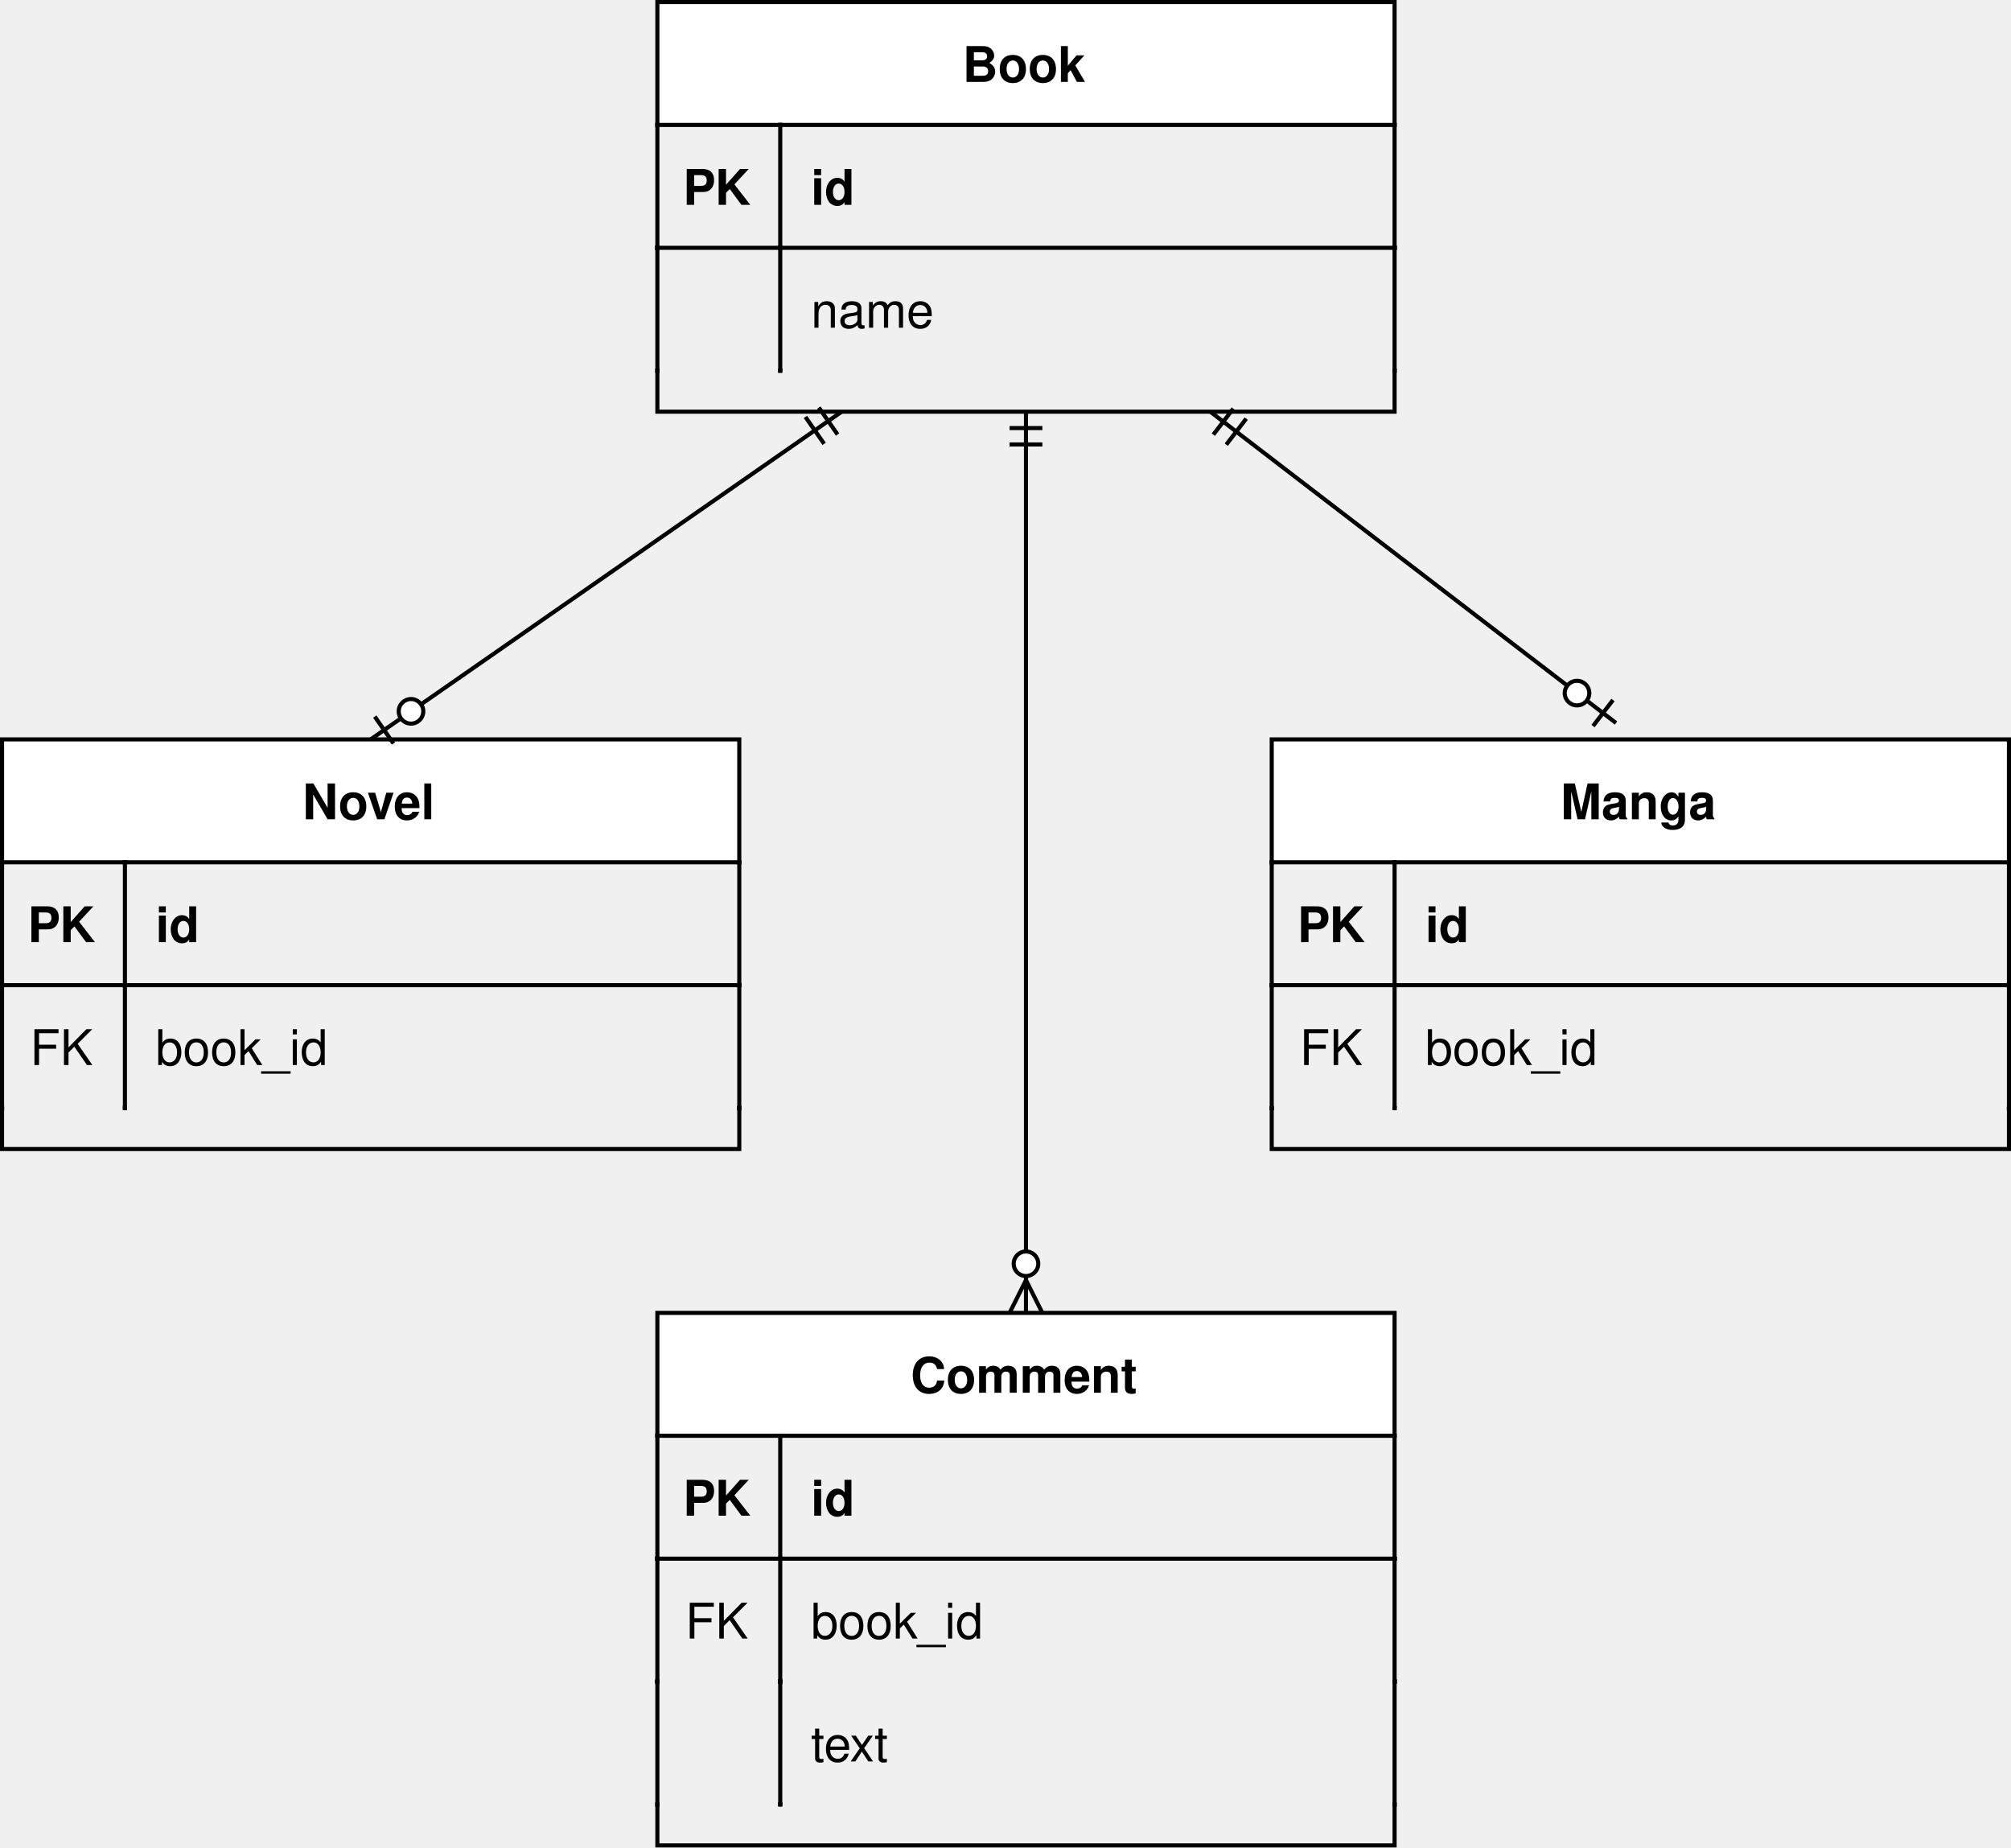
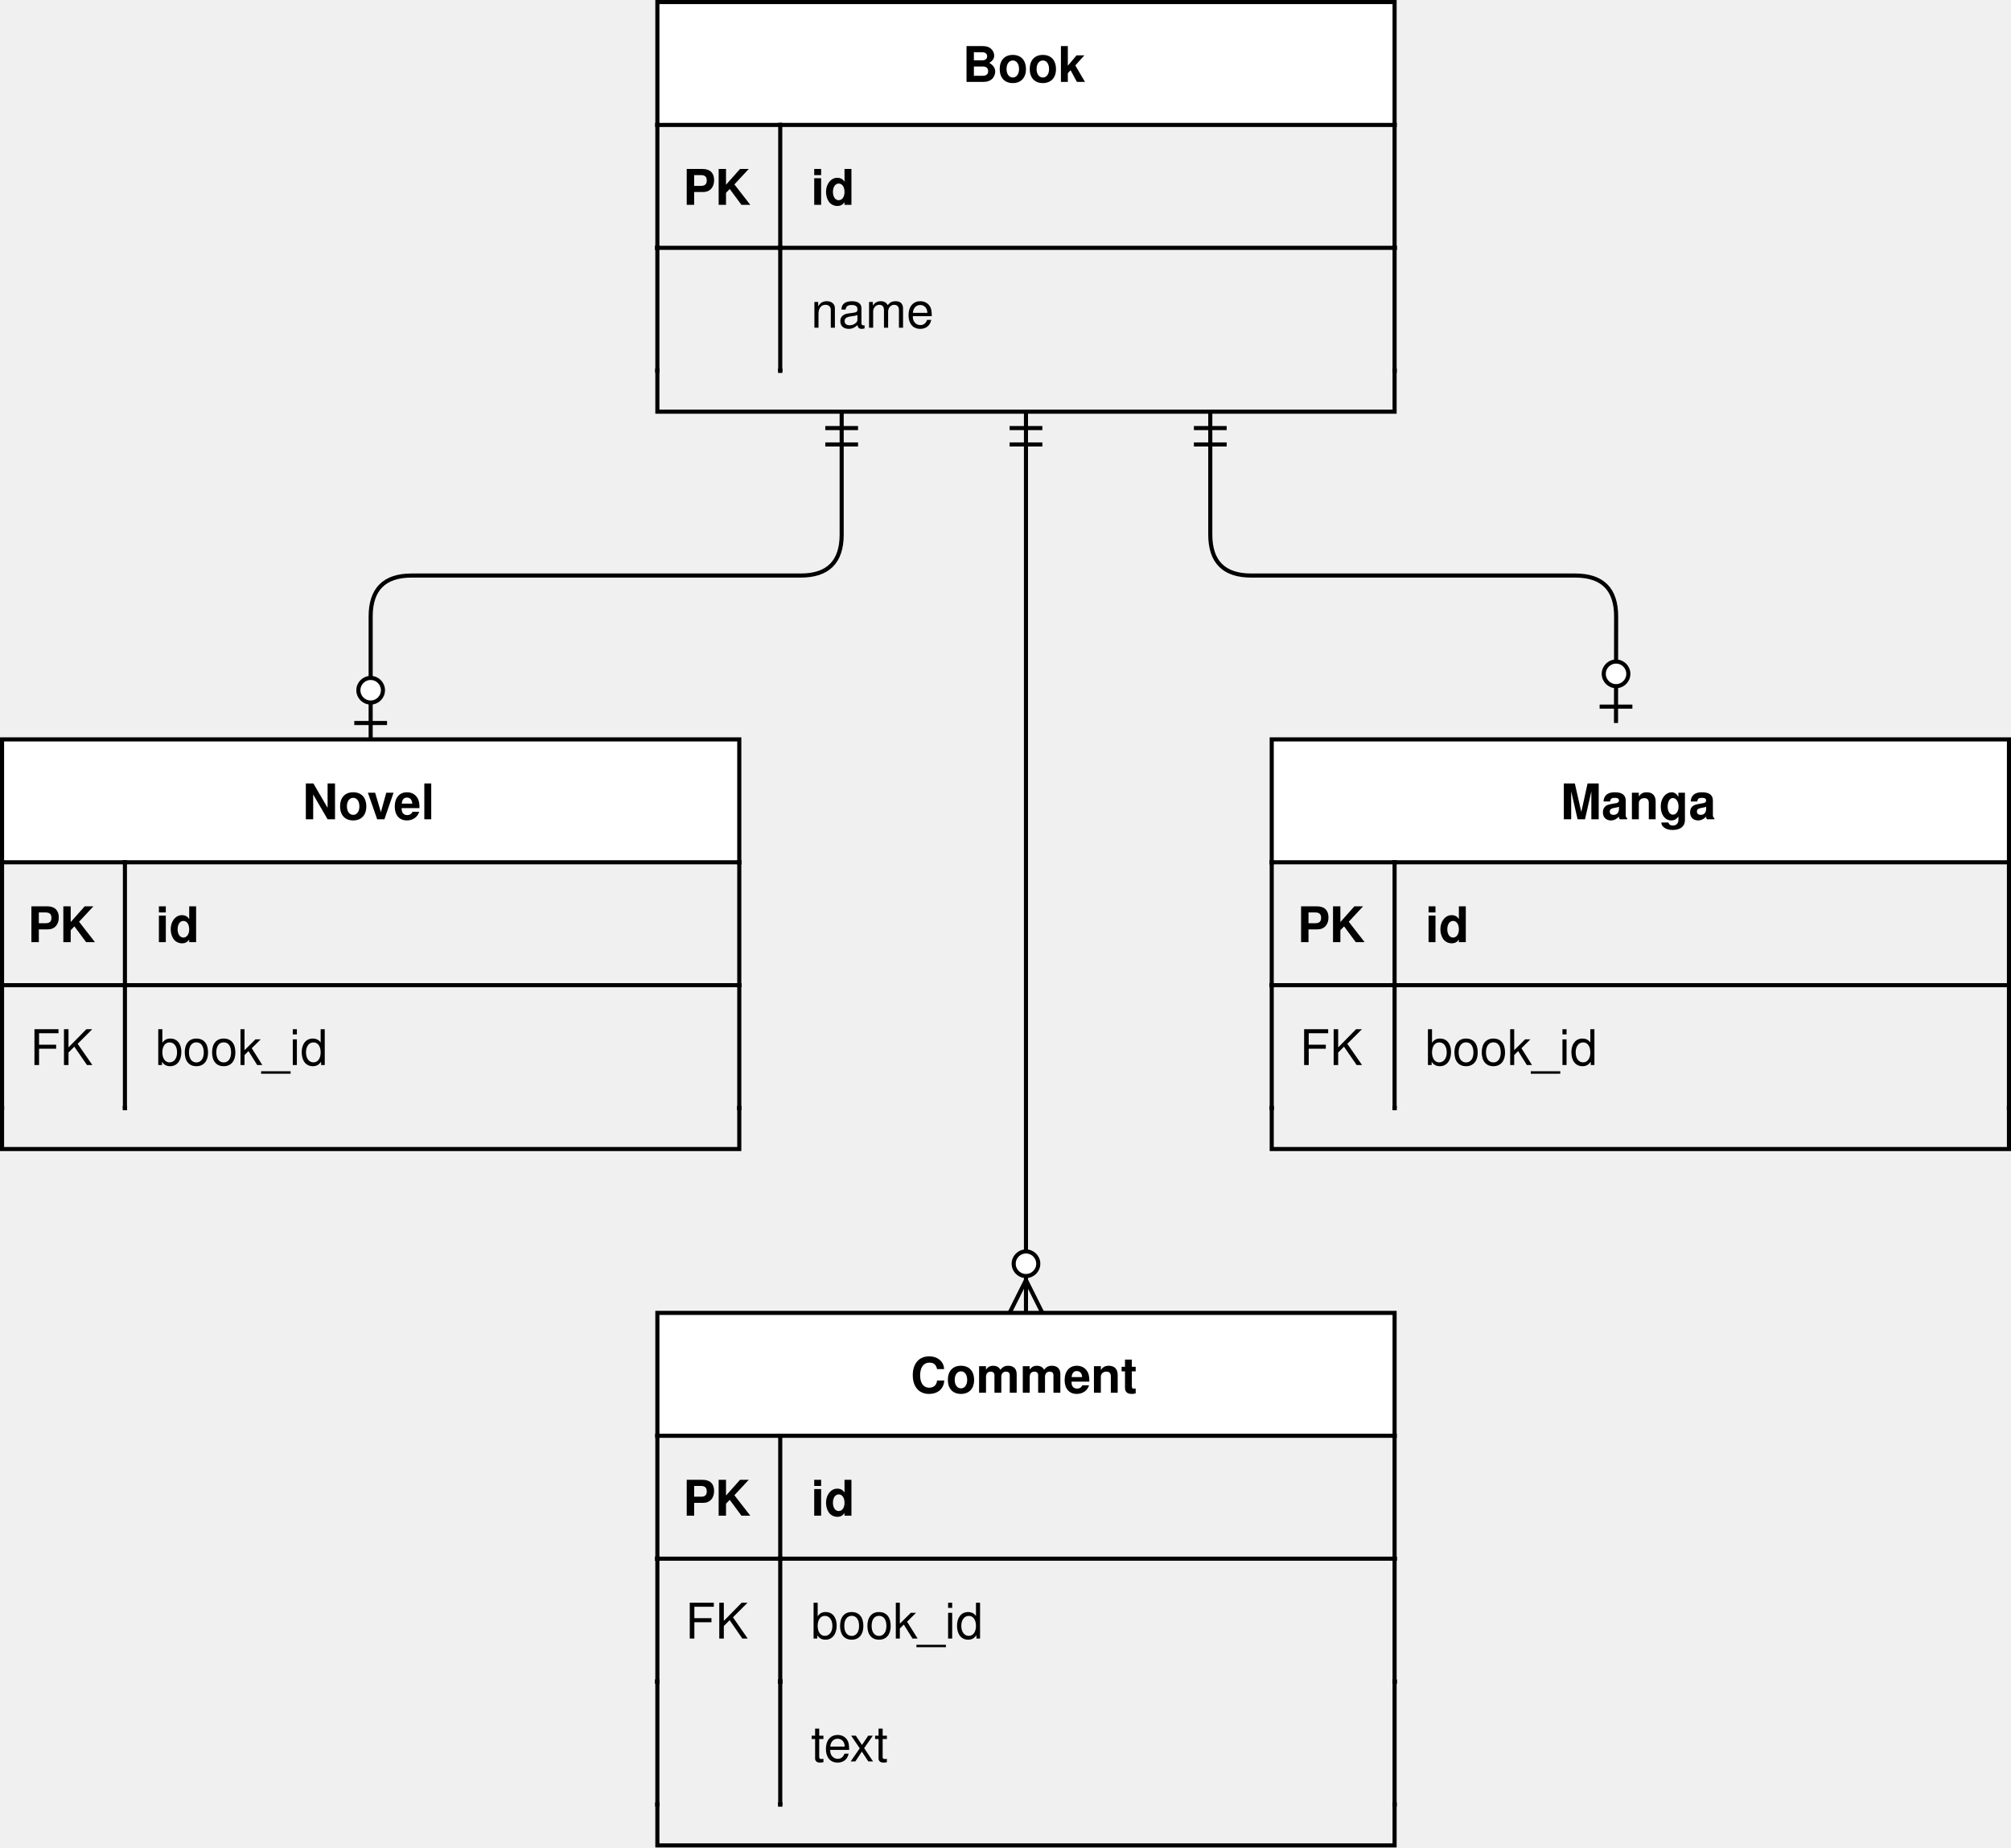
- <svg xmlns="http://www.w3.org/2000/svg" host="65bd71144e" version="1.1" width="491px" height="451px" viewBox="-0.5 -0.5 491 451" content="&lt;mxfile&gt;&lt;diagram id=&quot;6ZD9vKmrhlxOePZTQSR2&quot; name=&quot;ページ1&quot;&gt;7VtRb+I4EP41PF5F4gTax4Pt7krb3lXtSrf7dHKJAWudOHJMC/vrbxzbCeDSS7psSEIlVGUmtrHnG3/TLyYDNI3XnwROl7c8ImzgD6P1AH0Y+H4YePBXOTbWcakdC0Ej7fJKxwP9SYxzaLwrGpFsp6HknEma7jpnPEnITO74sBD8ebfZnLPdb03xgjiOhxlmrvcfGsml9l7649L/mdDF0n6zN7rSd2JsG5uVZEsc8ectF7oeoKngXOqreD0lTMXOxkX3+3jgbjExQRJZpcNId3jCbGXWNuH8h5mb3NgFwzRTdSnxo3JNMomFNLigITgg0hLThAhweLnNGE4zmjfXniVl0Q3e8JW0A1lrMqdrEt1rWFRbQOgGBlOmGnwOgz+YyajbmNFFAtczWKT6xokgGczlBmfStHDDYCLzRIQk6y2XCcsnwmMixQaamLt+YCDaWBCN/Vwi7l0a33Ib7aFxYpNli2LsEgi4MFi8jMvYweUgJrBKSTG7h0THySKHZzf6KoSR4OlXLBZEGkfKqQre9RNEqIgzZWzKGVcgJjxRI0mempuMzG3fRy4ljy1WZuXFoPmqwwl8IA7T4UU4CGG6U7C90oaPai7klCeZFJA6agwCCD4TheILCI4qI2gQQxUBQ0fA69LB6+5LPcRypsIlYrXBGO6Bsb9rOERuznKyWdIoIsmLUR5XjvJWWFHNqJrBygDUHg0zSN4ESzLhqyTKHKiKeVZC78pBD+6cFj3LcbrtJEvxjCaLG91ztAdv+BvgXR/eROFR4a403HHxtlTecnrdz4l20euoQXr1vF8E7Oj7k0TUjledXIu8Oyt29XwHvATHpO0Ee3RIe82obgn9CwLIDoJ8RkrCkqLhTf+qSSHhd6PUNaokimRtpZTw3VrXUS3hn2W5sxvsDNREDYD7XPx81AmObVRO1OfYJvWEHziIfTw1x75JURSpd14UGzrwPXL+49/28+zRUe0zryK3kt7CzPBBkM9IVCCrIk6iKlA3Kl6jqqLI1laqCuRWvI6qCnSWJQ+5Ja/91e5tqqIGwL2ufu7ZfBs5tlFVUZ9jm1QVyD2176aqQNUPg/pEse4hfq9URQ1U+8yrgVtJpzyOVZjedYXzs6eg6j+p3jEYNOhGzWtUVxT52kpdEbg1r6O6IjjLohe4Ra/99e5tuqIGwL2uf+5RfRs5tlFdUZ9jm9QVNkc6ryuC6odCPaLY0D3Q75WuqIFqn3k19B2Y33m1Nq9WPcY4Cq/+6ilGO1i1SLzzYlX3QANWf1jDd4pSa0Daa0p1xYmDb64F9CMZD5YwWcqYme1DkuhP9bYfmNf3P4ngX/ktTjb2QU55L8ZJ9HeONiAgNt8UmBehNb/bzamMD+sda2OtNZVb3cD6bicB12UnZdg+eikkct41dB7fZHwlZqaVETHSFoaCZV/d7cWp74tHwYIwLOnT7jxeyZA7VTO2nhnZLLDPH/azQs/f9CozwhkI7Q3kpJdetTPQW1Krggqql1o6gX5jZvknSC39M64Tptb+j6e99qeWlYanSK1gNN5Orj+GF8Pg/xJMWXdEUFhi/iB7N+vGJ8g6fcz3TmivZB2Y5Vviunn5qj26/g8=&lt;/diagram&gt;&lt;/mxfile&gt;">
+ <svg xmlns="http://www.w3.org/2000/svg" host="65bd71144e" version="1.1" width="491px" height="451px" viewBox="-0.5 -0.5 491 451" content="&lt;mxfile&gt;&lt;diagram id=&quot;6ZD9vKmrhlxOePZTQSR2&quot; name=&quot;ページ1&quot;&gt;7Vtdc5s4FP01ftyM+bKTx7XrtjNNdjNJZ7Z92lGMDJoKxAg5sfvr98pIYKy4Cy4lfHQmk0EXIUv3HM71QWbiLKPdB46S8I75mE7sqb+bOO8mtu25FvyXgX0WcG6mWSDgxM9CVhF4JN+xCupuW+LjtNRRMEYFScrBNYtjvBalGOKcvZS7bRgtf2qCAmwEHteImtF/iC/CLHptz4v4R0yCUH+yNbvJzkRId1YrSUPks5ejkLOaOEvOmMiOot0SU5k7nZfsuvdnzuYT4zgWVS6YZRc8I7pVa1sw9k3NTez1gmGaiTwU6EmGFqlAXChcnCkEINMCkRhzCFiHNqUoScmhexYJCfVv0Z5thR5ItxYbssP+QwaL7AsI3cJgsikH38Dgj2oy8jSiJIjheA2LlJ+44DiFudyiVKgeZhpUZp4xF3h3FFJp+YBZhAXfQxd11nYVRHsNomq/FIhb1yoWHqM9VUGkWBbkYxdAwIHC4nVc5gYuZzGBVQqC6AMQHcXBAZ5y9mUKfc6Sz4gHWKhAwohM3uoZMpTnmVC6ZJRJEGMWy5EES9RJijf62icmBIs0Vmrl+aCHVXsL+IM8LKdX3sSD6S6hbRVt+JPduViyOBUcqCPHwIDgC5YovoLgrDKCWlUqAuY0gNe1gdf9p3qIHZQKFYjVBmN6AsbpXcMgcxt6EJuQ+D6OX83yvHKWj9Lq1MyqGqxIQO3REAXyxkjgBdvGfmpAlc+zEno3Bnpw5m3R0xqX9V2kCVqTOLjNrpydwOv9Anh3528ir1G4Kw3XLN5ayjsur6ec6Ja8zlqUV8v6ScAavz+xT/R41cU1592o1NWyDfBiFOGuC2zjkA5aUc0S+hckkJ4FeUROQoui0k37pqJwNmIk7H6UuladRE7WTloJ26x1PfUS9ijLnb7BRuAmagA85OJnO73Q2FbtRH2NbdNP2K6B2Pu31tiLHEVOvXFJrGfA98TYt3+7r7ONozpkXXXMSnoHM0NnQR6Rqci3zN7EVTj9qHituoqcrZ10FY5Z8XrqKpxRljzHLHndr3aXuYoaAA+6+pl7813U2FZdRX2NbdNVOOaufT9dhVN9M2hIEmtu4g/KVdRAdci66pqVdMmiSKbpt68wfvbkVv2SajWhoG4/al6rviLnayd9hWvWvJ76CneURc81i173691lvqIGwIOuf+ZWfRc1tlVfUV9j2/QVmiO99xVu9U2hAUmsZ27oD8pX1EB1yLrq2QbMv3W1tq5W3cZoRFd/dhejG6qaE29cqmpuaMDqz3v4XklqDUgHLammOTHwPXiB7JGMBUtYhCKi6vbBsf+nfNsPmquH75izz+wOxXv9IKc4F6HY//uANiDA918kmFeebn7VN6dsvNuVWnvd2hFxdBm0vupJwHFxkWzoa0zY1ReFlG35Wi1PeRah68CRqGK/9JbiD+/2fNf31a1gjikS5BmXZvEDhtzLmnH0zEizQD9/OGVFtiB1VcEIYyDnZCCDXlkajIEuoVYFF1SPWhmBfiGz7OrUktTQBhkKdsgCFiO6KqIXk0//rqs75Dv9ebXVffJp8/gW5HNn82P6/TG9mrr/R0HZusecwBIPj7rLvJx3gZd6Z7A7vOy+KEKzeNM86168ru+s/gM=&lt;/diagram&gt;&lt;/mxfile&gt;">
  <defs>
    <clipPath id="mx-clip-160-30-30-30-0">
      <rect x="160" y="30" width="30" height="30" />
    </clipPath>
    <clipPath id="mx-clip-196-30-144-30-0">
      <rect x="196" y="30" width="144" height="30" />
    </clipPath>
    <clipPath id="mx-clip-196-60-144-30-0">
      <rect x="196" y="60" width="144" height="30" />
    </clipPath>
    <clipPath id="mx-clip-0-210-30-30-0">
      <rect x="0" y="210" width="30" height="30" />
    </clipPath>
    <clipPath id="mx-clip-36-210-144-30-0">
      <rect x="36" y="210" width="144" height="30" />
    </clipPath>
    <clipPath id="mx-clip-0-240-30-30-0">
      <rect x="0" y="240" width="30" height="30" />
    </clipPath>
    <clipPath id="mx-clip-36-240-144-30-0">
      <rect x="36" y="240" width="144" height="30" />
    </clipPath>
    <clipPath id="mx-clip-310-210-30-30-0">
      <rect x="310" y="210" width="30" height="30" />
    </clipPath>
    <clipPath id="mx-clip-346-210-144-30-0">
      <rect x="346" y="210" width="144" height="30" />
    </clipPath>
    <clipPath id="mx-clip-310-240-30-30-0">
      <rect x="310" y="240" width="30" height="30" />
    </clipPath>
    <clipPath id="mx-clip-346-240-144-30-0">
      <rect x="346" y="240" width="144" height="30" />
    </clipPath>
    <clipPath id="mx-clip-160-350-30-30-0">
      <rect x="160" y="350" width="30" height="30" />
    </clipPath>
    <clipPath id="mx-clip-196-350-144-30-0">
      <rect x="196" y="350" width="144" height="30" />
    </clipPath>
    <clipPath id="mx-clip-160-380-30-30-0">
      <rect x="160" y="380" width="30" height="30" />
    </clipPath>
    <clipPath id="mx-clip-196-380-144-30-0">
      <rect x="196" y="380" width="144" height="30" />
    </clipPath>
    <clipPath id="mx-clip-196-410-144-30-0">
      <rect x="196" y="410" width="144" height="30" />
    </clipPath>
  </defs>
  <g>
    <path d="M 160 30 L 160 0 L 340 0 L 340 30" fill="rgb(255, 255, 255)" stroke="rgb(0, 0, 0)" stroke-miterlimit="10" pointer-events="all" />
    <path d="M 160 30 L 160 100 L 340 100 L 340 30" fill="none" stroke="rgb(0, 0, 0)" stroke-miterlimit="10" pointer-events="none" />
    <path d="M 160 30 L 340 30" fill="none" stroke="rgb(0, 0, 0)" stroke-miterlimit="10" pointer-events="none" />
    <path d="M 190 30 L 190 60 L 190 90" fill="none" stroke="rgb(0, 0, 0)" stroke-miterlimit="10" pointer-events="none" />
    <g fill="rgb(0, 0, 0)" font-family="Helvetica" font-weight="bold" pointer-events="none" text-anchor="middle" font-size="12px">
      <text x="249.5" y="19.5">
                Book
            </text>
    </g>
    <path d="M 160 30 M 340 30 M 340 60 L 160 60" fill="none" stroke="rgb(0, 0, 0)" stroke-linecap="square" stroke-miterlimit="10" pointer-events="none" />
    <path d="M 160 30 M 190 30 M 190 60 M 160 60" fill="none" stroke="rgb(0, 0, 0)" stroke-linecap="square" stroke-miterlimit="10" pointer-events="none" />
    <g fill="rgb(0, 0, 0)" font-family="Helvetica" font-weight="bold" pointer-events="none" clip-path="url(#mx-clip-160-30-30-30-0)" text-anchor="middle" font-size="12px">
      <text x="174.5" y="49.5">
                PK
            </text>
    </g>
    <path d="M 190 30 M 340 30 M 340 60 M 190 60" fill="none" stroke="rgb(0, 0, 0)" stroke-linecap="square" stroke-miterlimit="10" pointer-events="none" />
    <g fill="rgb(0, 0, 0)" font-family="Helvetica" font-weight="bold" text-decoration="underline" pointer-events="none" clip-path="url(#mx-clip-196-30-144-30-0)" font-size="12px">
      <text x="197.5" y="49.5">
                id
            </text>
    </g>
    <path d="M 160 60 M 340 60 M 340 90 M 160 90" fill="none" stroke="rgb(0, 0, 0)" stroke-linecap="square" stroke-miterlimit="10" pointer-events="none" />
    <path d="M 160 60 M 190 60 M 190 90 M 160 90" fill="none" stroke="rgb(0, 0, 0)" stroke-linecap="square" stroke-miterlimit="10" pointer-events="none" />
    <path d="M 190 60 M 340 60 M 340 90 M 190 90" fill="none" stroke="rgb(0, 0, 0)" stroke-linecap="square" stroke-miterlimit="10" pointer-events="none" />
    <g fill="rgb(0, 0, 0)" font-family="Helvetica" pointer-events="none" clip-path="url(#mx-clip-196-60-144-30-0)" font-size="12px">
      <text x="197.5" y="79.5">
                name
            </text>
    </g>
    <path d="M 0 210 L 0 180 L 180 180 L 180 210" fill="rgb(255, 255, 255)" stroke="rgb(0, 0, 0)" stroke-miterlimit="10" pointer-events="none" />
    <path d="M 0 210 L 0 280 L 180 280 L 180 210" fill="none" stroke="rgb(0, 0, 0)" stroke-miterlimit="10" pointer-events="none" />
    <path d="M 0 210 L 180 210" fill="none" stroke="rgb(0, 0, 0)" stroke-miterlimit="10" pointer-events="none" />
    <path d="M 30 210 L 30 240 L 30 270" fill="none" stroke="rgb(0, 0, 0)" stroke-miterlimit="10" pointer-events="none" />
    <g fill="rgb(0, 0, 0)" font-family="Helvetica" font-weight="bold" pointer-events="none" text-anchor="middle" font-size="12px">
      <text x="89.5" y="199.5">
                Novel
            </text>
    </g>
    <path d="M 0 210 M 180 210 M 180 240 L 0 240" fill="none" stroke="rgb(0, 0, 0)" stroke-linecap="square" stroke-miterlimit="10" pointer-events="none" />
    <path d="M 0 210 M 30 210 M 30 240 M 0 240" fill="none" stroke="rgb(0, 0, 0)" stroke-linecap="square" stroke-miterlimit="10" pointer-events="none" />
    <g fill="rgb(0, 0, 0)" font-family="Helvetica" font-weight="bold" pointer-events="none" clip-path="url(#mx-clip-0-210-30-30-0)" text-anchor="middle" font-size="12px">
      <text x="14.5" y="229.5">
                PK
            </text>
    </g>
    <path d="M 30 210 M 180 210 M 180 240 M 30 240" fill="none" stroke="rgb(0, 0, 0)" stroke-linecap="square" stroke-miterlimit="10" pointer-events="none" />
    <g fill="rgb(0, 0, 0)" font-family="Helvetica" font-weight="bold" text-decoration="underline" pointer-events="none" clip-path="url(#mx-clip-36-210-144-30-0)" font-size="12px">
      <text x="37.5" y="229.5">
                id
            </text>
    </g>
    <path d="M 0 240 M 180 240 M 180 270 M 0 270" fill="none" stroke="rgb(0, 0, 0)" stroke-linecap="square" stroke-miterlimit="10" pointer-events="none" />
    <path d="M 0 240 M 30 240 M 30 270 M 0 270" fill="none" stroke="rgb(0, 0, 0)" stroke-linecap="square" stroke-miterlimit="10" pointer-events="none" />
    <g fill="rgb(0, 0, 0)" font-family="Helvetica" pointer-events="none" clip-path="url(#mx-clip-0-240-30-30-0)" text-anchor="middle" font-size="12px">
      <text x="14.5" y="259.5">
                FK
            </text>
    </g>
    <path d="M 30 240 M 180 240 M 180 270 M 30 270" fill="none" stroke="rgb(0, 0, 0)" stroke-linecap="square" stroke-miterlimit="10" pointer-events="none" />
    <g fill="rgb(0, 0, 0)" font-family="Helvetica" pointer-events="none" clip-path="url(#mx-clip-36-240-144-30-0)" font-size="12px">
      <text x="37.5" y="259.5">
                book_id
            </text>
    </g>
    <path d="M 310 210 L 310 180 L 490 180 L 490 210" fill="rgb(255, 255, 255)" stroke="rgb(0, 0, 0)" stroke-miterlimit="10" pointer-events="none" />
    <path d="M 310 210 L 310 280 L 490 280 L 490 210" fill="none" stroke="rgb(0, 0, 0)" stroke-miterlimit="10" pointer-events="none" />
    <path d="M 310 210 L 490 210" fill="none" stroke="rgb(0, 0, 0)" stroke-miterlimit="10" pointer-events="none" />
    <path d="M 340 210 L 340 240 L 340 270" fill="none" stroke="rgb(0, 0, 0)" stroke-miterlimit="10" pointer-events="none" />
    <g fill="rgb(0, 0, 0)" font-family="Helvetica" font-weight="bold" pointer-events="none" text-anchor="middle" font-size="12px">
      <text x="399.5" y="199.5">
                Manga
            </text>
    </g>
    <path d="M 310 210 M 490 210 M 490 240 L 310 240" fill="none" stroke="rgb(0, 0, 0)" stroke-linecap="square" stroke-miterlimit="10" pointer-events="none" />
    <path d="M 310 210 M 340 210 M 340 240 M 310 240" fill="none" stroke="rgb(0, 0, 0)" stroke-linecap="square" stroke-miterlimit="10" pointer-events="none" />
    <g fill="rgb(0, 0, 0)" font-family="Helvetica" font-weight="bold" pointer-events="none" clip-path="url(#mx-clip-310-210-30-30-0)" text-anchor="middle" font-size="12px">
      <text x="324.5" y="229.5">
                PK
            </text>
    </g>
    <path d="M 340 210 M 490 210 M 490 240 M 340 240" fill="none" stroke="rgb(0, 0, 0)" stroke-linecap="square" stroke-miterlimit="10" pointer-events="none" />
    <g fill="rgb(0, 0, 0)" font-family="Helvetica" font-weight="bold" text-decoration="underline" pointer-events="none" clip-path="url(#mx-clip-346-210-144-30-0)" font-size="12px">
      <text x="347.5" y="229.5">
                id
            </text>
    </g>
    <path d="M 310 240 M 490 240 M 490 270 M 310 270" fill="none" stroke="rgb(0, 0, 0)" stroke-linecap="square" stroke-miterlimit="10" pointer-events="none" />
    <path d="M 310 240 M 340 240 M 340 270 M 310 270" fill="none" stroke="rgb(0, 0, 0)" stroke-linecap="square" stroke-miterlimit="10" pointer-events="none" />
    <g fill="rgb(0, 0, 0)" font-family="Helvetica" pointer-events="none" clip-path="url(#mx-clip-310-240-30-30-0)" text-anchor="middle" font-size="12px">
      <text x="324.5" y="259.5">
                FK
            </text>
    </g>
    <path d="M 340 240 M 490 240 M 490 270 M 340 270" fill="none" stroke="rgb(0, 0, 0)" stroke-linecap="square" stroke-miterlimit="10" pointer-events="none" />
    <g fill="rgb(0, 0, 0)" font-family="Helvetica" pointer-events="none" clip-path="url(#mx-clip-346-240-144-30-0)" font-size="12px">
      <text x="347.5" y="259.5">
                book_id
            </text>
    </g>
    <path d="M 160 350 L 160 320 L 340 320 L 340 350" fill="rgb(255, 255, 255)" stroke="rgb(0, 0, 0)" stroke-miterlimit="10" pointer-events="none" />
    <path d="M 160 350 L 160 450 L 340 450 L 340 350" fill="none" stroke="rgb(0, 0, 0)" stroke-miterlimit="10" pointer-events="none" />
    <path d="M 160 350 L 340 350" fill="none" stroke="rgb(0, 0, 0)" stroke-miterlimit="10" pointer-events="none" />
    <path d="M 190 350 L 190 380 L 190 410 L 190 440" fill="none" stroke="rgb(0, 0, 0)" stroke-miterlimit="10" pointer-events="none" />
    <g fill="rgb(0, 0, 0)" font-family="Helvetica" font-weight="bold" pointer-events="none" text-anchor="middle" font-size="12px">
      <text x="249.5" y="339.5">
                Comment
            </text>
    </g>
    <path d="M 160 350 M 340 350 M 340 380 L 160 380" fill="none" stroke="rgb(0, 0, 0)" stroke-linecap="square" stroke-miterlimit="10" pointer-events="none" />
    <path d="M 160 350 M 190 350 M 190 380 M 160 380" fill="none" stroke="rgb(0, 0, 0)" stroke-linecap="square" stroke-miterlimit="10" pointer-events="none" />
    <g fill="rgb(0, 0, 0)" font-family="Helvetica" font-weight="bold" pointer-events="none" clip-path="url(#mx-clip-160-350-30-30-0)" text-anchor="middle" font-size="12px">
      <text x="174.5" y="369.5">
                PK
            </text>
    </g>
    <path d="M 190 350 M 340 350 M 340 380 M 190 380" fill="none" stroke="rgb(0, 0, 0)" stroke-linecap="square" stroke-miterlimit="10" pointer-events="none" />
    <g fill="rgb(0, 0, 0)" font-family="Helvetica" font-weight="bold" text-decoration="underline" pointer-events="none" clip-path="url(#mx-clip-196-350-144-30-0)" font-size="12px">
      <text x="197.5" y="369.5">
                id
            </text>
    </g>
    <path d="M 160 380 M 340 380 M 340 410 M 160 410" fill="none" stroke="rgb(0, 0, 0)" stroke-linecap="square" stroke-miterlimit="10" pointer-events="none" />
    <path d="M 160 380 M 190 380 M 190 410 M 160 410" fill="none" stroke="rgb(0, 0, 0)" stroke-linecap="square" stroke-miterlimit="10" pointer-events="none" />
    <g fill="rgb(0, 0, 0)" font-family="Helvetica" pointer-events="none" clip-path="url(#mx-clip-160-380-30-30-0)" text-anchor="middle" font-size="12px">
      <text x="174.5" y="399.5">
                FK
            </text>
    </g>
    <path d="M 190 380 M 340 380 M 340 410 M 190 410" fill="none" stroke="rgb(0, 0, 0)" stroke-linecap="square" stroke-miterlimit="10" pointer-events="none" />
    <g fill="rgb(0, 0, 0)" font-family="Helvetica" pointer-events="none" clip-path="url(#mx-clip-196-380-144-30-0)" font-size="12px">
      <text x="197.5" y="399.5">
                book_id
            </text>
    </g>
    <path d="M 160 410 M 340 410 M 340 440 M 160 440" fill="none" stroke="rgb(0, 0, 0)" stroke-linecap="square" stroke-miterlimit="10" pointer-events="none" />
    <path d="M 160 410 M 190 410 M 190 440 M 160 440" fill="none" stroke="rgb(0, 0, 0)" stroke-linecap="square" stroke-miterlimit="10" pointer-events="none" />
    <path d="M 190 410 M 340 410 M 340 440 M 190 440" fill="none" stroke="rgb(0, 0, 0)" stroke-linecap="square" stroke-miterlimit="10" pointer-events="none" />
    <g fill="rgb(0, 0, 0)" font-family="Helvetica" pointer-events="none" clip-path="url(#mx-clip-196-410-144-30-0)" font-size="12px">
      <text x="197.5" y="429.5">
                text
            </text>
    </g>
    <path d="M 250 100 L 250 320" fill="none" stroke="rgb(0, 0, 0)" stroke-miterlimit="10" pointer-events="none" />
    <path d="M 254 104 L 246 104 M 254 108 L 246 108" fill="none" stroke="rgb(0, 0, 0)" stroke-miterlimit="10" pointer-events="none" />
    <ellipse cx="250" cy="308" rx="3" ry="3" fill="#ffffff" stroke="rgb(0, 0, 0)" pointer-events="none" />
    <path d="M 254 320 L 250 312 L 246 320" fill="none" stroke="rgb(0, 0, 0)" stroke-miterlimit="10" pointer-events="none" />
-     <path d="M 205 100 L 90 180" fill="none" stroke="rgb(0, 0, 0)" stroke-miterlimit="10" pointer-events="none" />
-     <path d="M 204 105.57 L 199.43 99 M 200.72 107.85 L 196.15 101.28" fill="none" stroke="rgb(0, 0, 0)" stroke-miterlimit="10" pointer-events="none" />
-     <ellipse cx="99.85" cy="173.15" rx="3" ry="3" fill="#ffffff" stroke="rgb(0, 0, 0)" pointer-events="none" />
-     <path d="M 91 174.43 L 95.57 181" fill="none" stroke="rgb(0, 0, 0)" stroke-miterlimit="10" pointer-events="none" />
-     <path d="M 295 100 L 394.06 176" fill="none" stroke="rgb(0, 0, 0)" stroke-miterlimit="10" pointer-events="none" />
-     <path d="M 300.61 99.26 L 295.74 105.61 M 303.78 101.7 L 298.91 108.04" fill="none" stroke="rgb(0, 0, 0)" stroke-miterlimit="10" pointer-events="none" />
-     <ellipse cx="384.54" cy="168.7" rx="3" ry="3" fill="#ffffff" stroke="rgb(0, 0, 0)" pointer-events="none" />
-     <path d="M 388.45 176.74 L 393.32 170.39" fill="none" stroke="rgb(0, 0, 0)" stroke-miterlimit="10" pointer-events="none" />
+     <path d="M 205 100 L 205 130 Q 205 140 195 140 L 100 140 Q 90 140 90 150 L 90 180" fill="none" stroke="rgb(0, 0, 0)" stroke-miterlimit="10" pointer-events="none" />
+     <path d="M 209 104 L 201 104 M 209 108 L 201 108" fill="none" stroke="rgb(0, 0, 0)" stroke-miterlimit="10" pointer-events="none" />
+     <ellipse cx="90" cy="168" rx="3" ry="3" fill="#ffffff" stroke="rgb(0, 0, 0)" pointer-events="none" />
+     <path d="M 86 176 L 94 176" fill="none" stroke="rgb(0, 0, 0)" stroke-miterlimit="10" pointer-events="none" />
+     <path d="M 295 100 L 295 130 Q 295 140 305 140 L 384.1 140 Q 394.1 140 394.09 150 L 394.06 176" fill="none" stroke="rgb(0, 0, 0)" stroke-miterlimit="10" pointer-events="none" />
+     <path d="M 299 104 L 291 104 M 299 108 L 291 108" fill="none" stroke="rgb(0, 0, 0)" stroke-miterlimit="10" pointer-events="none" />
+     <ellipse cx="394.07" cy="164" rx="3" ry="3" fill="#ffffff" stroke="rgb(0, 0, 0)" pointer-events="none" />
+     <path d="M 390.06 172 L 398.06 172" fill="none" stroke="rgb(0, 0, 0)" stroke-miterlimit="10" pointer-events="none" />
  </g>
</svg>
